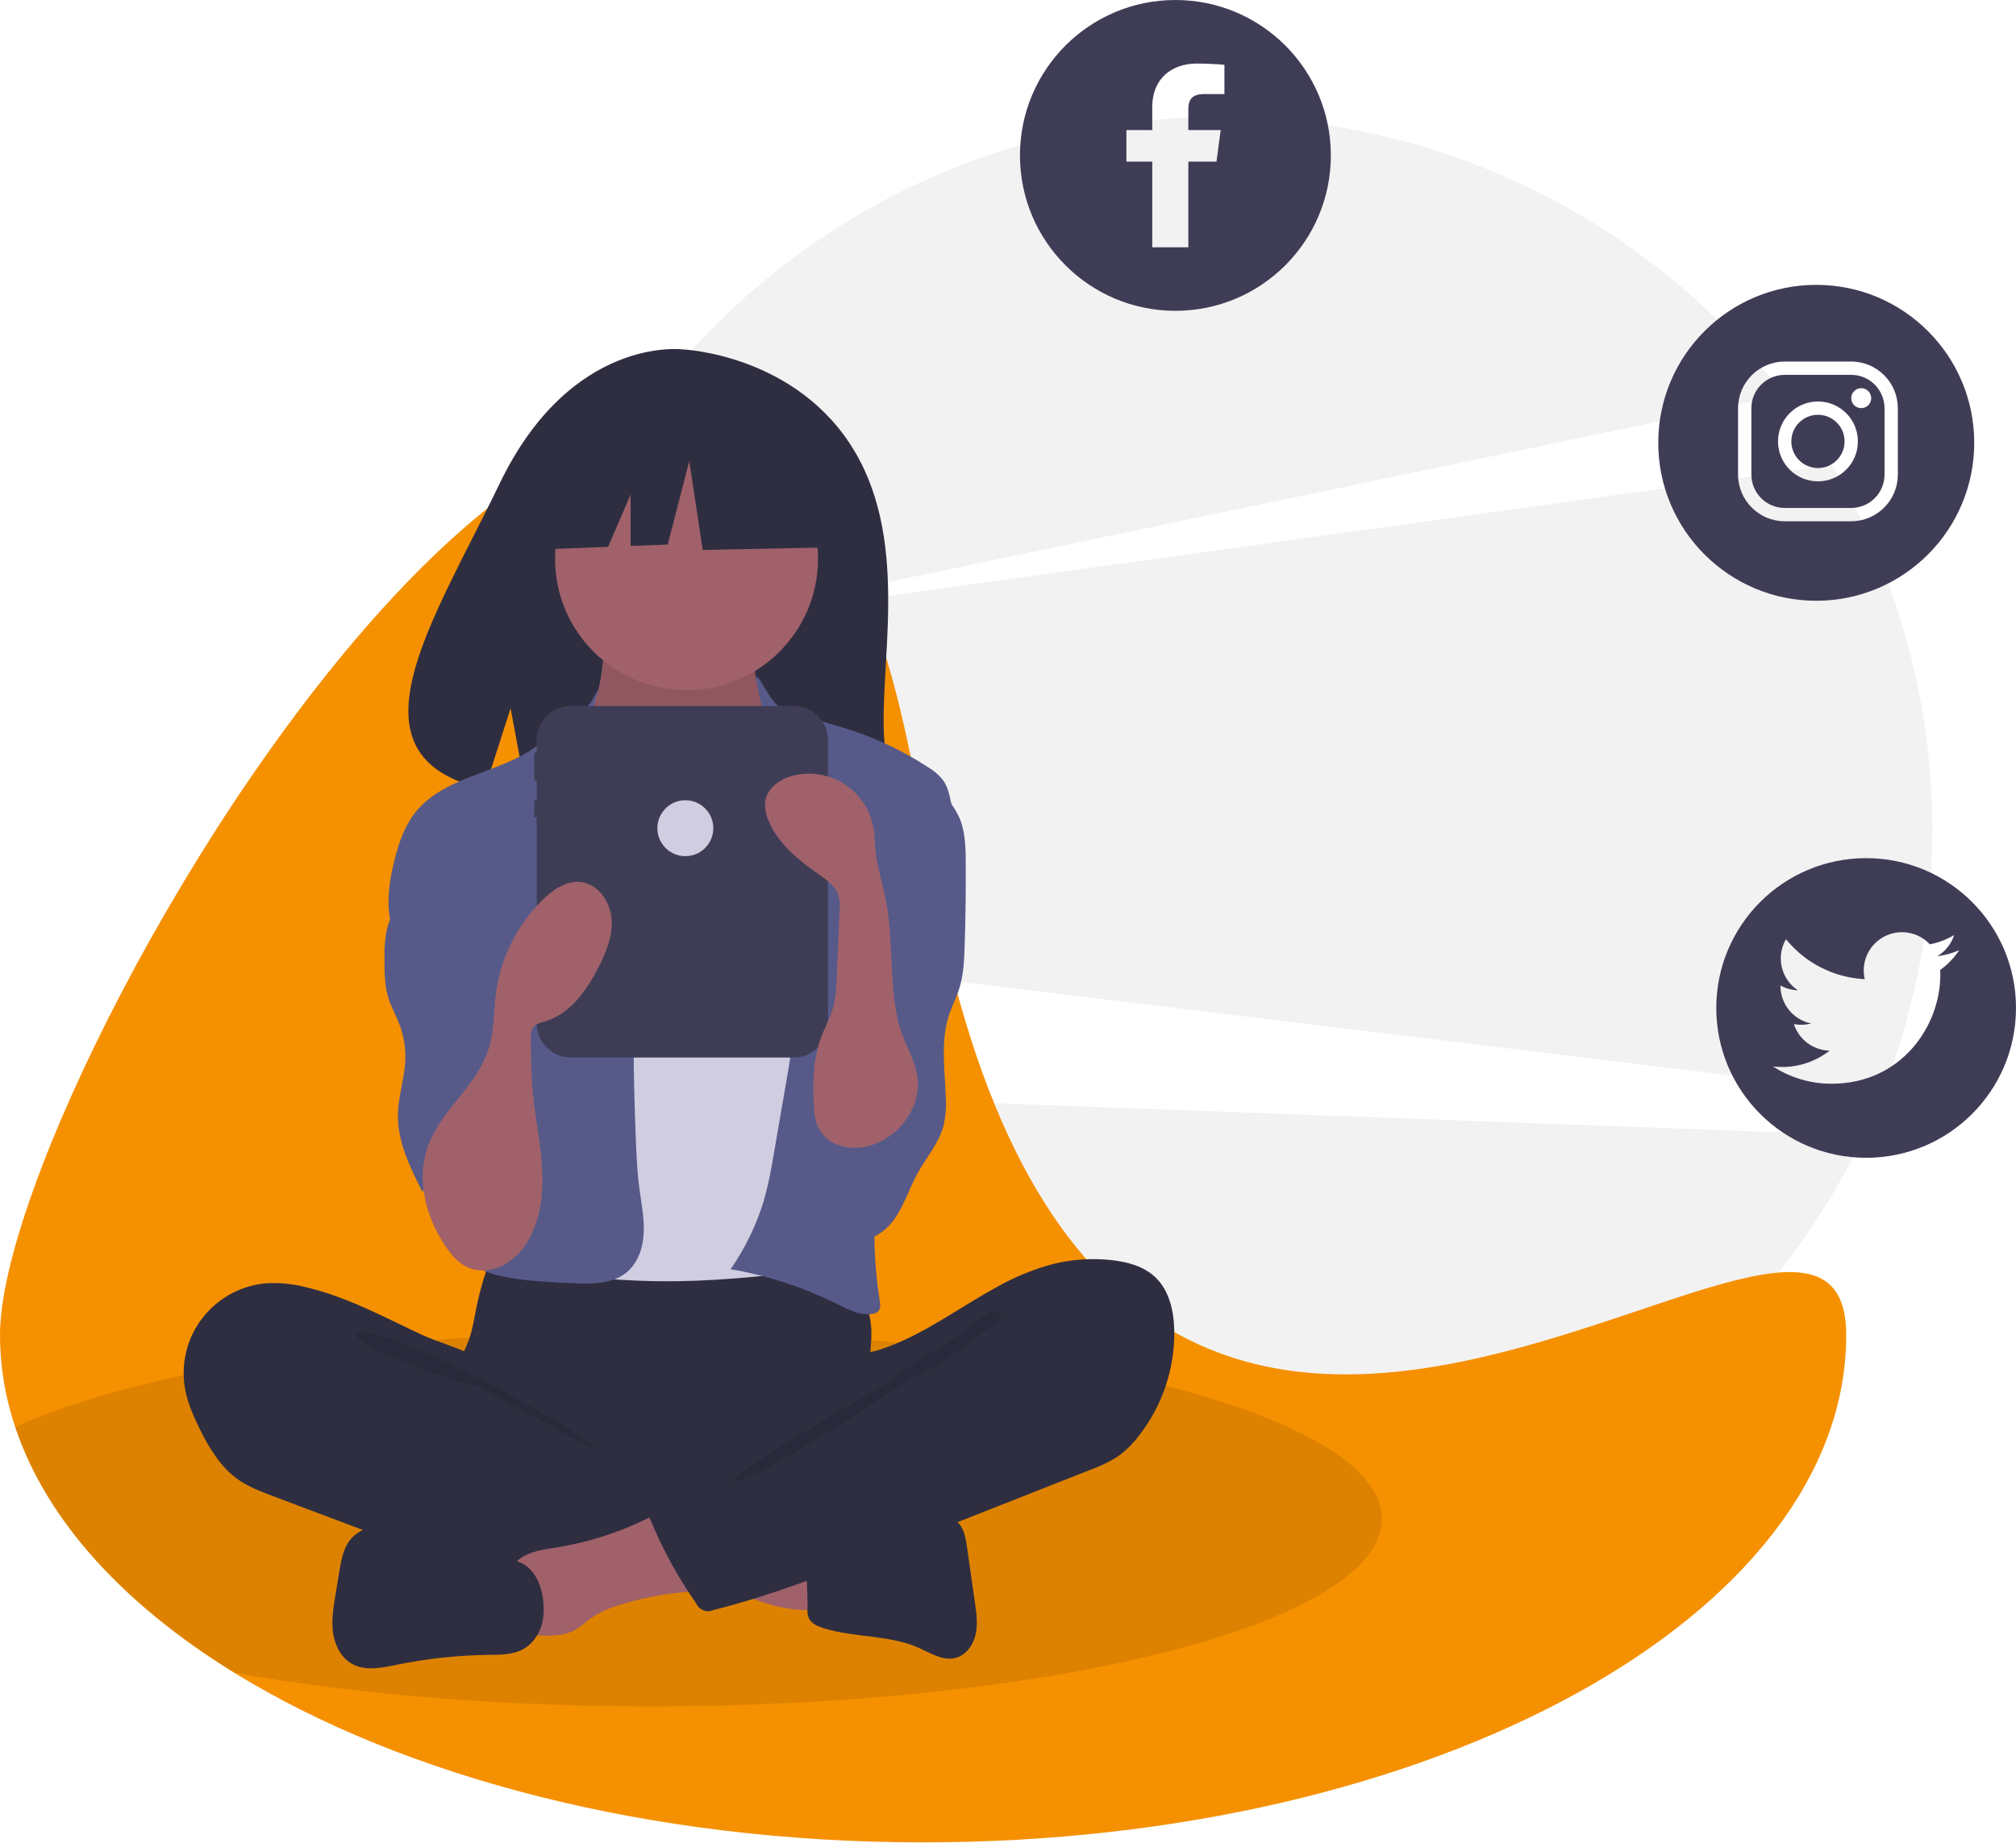
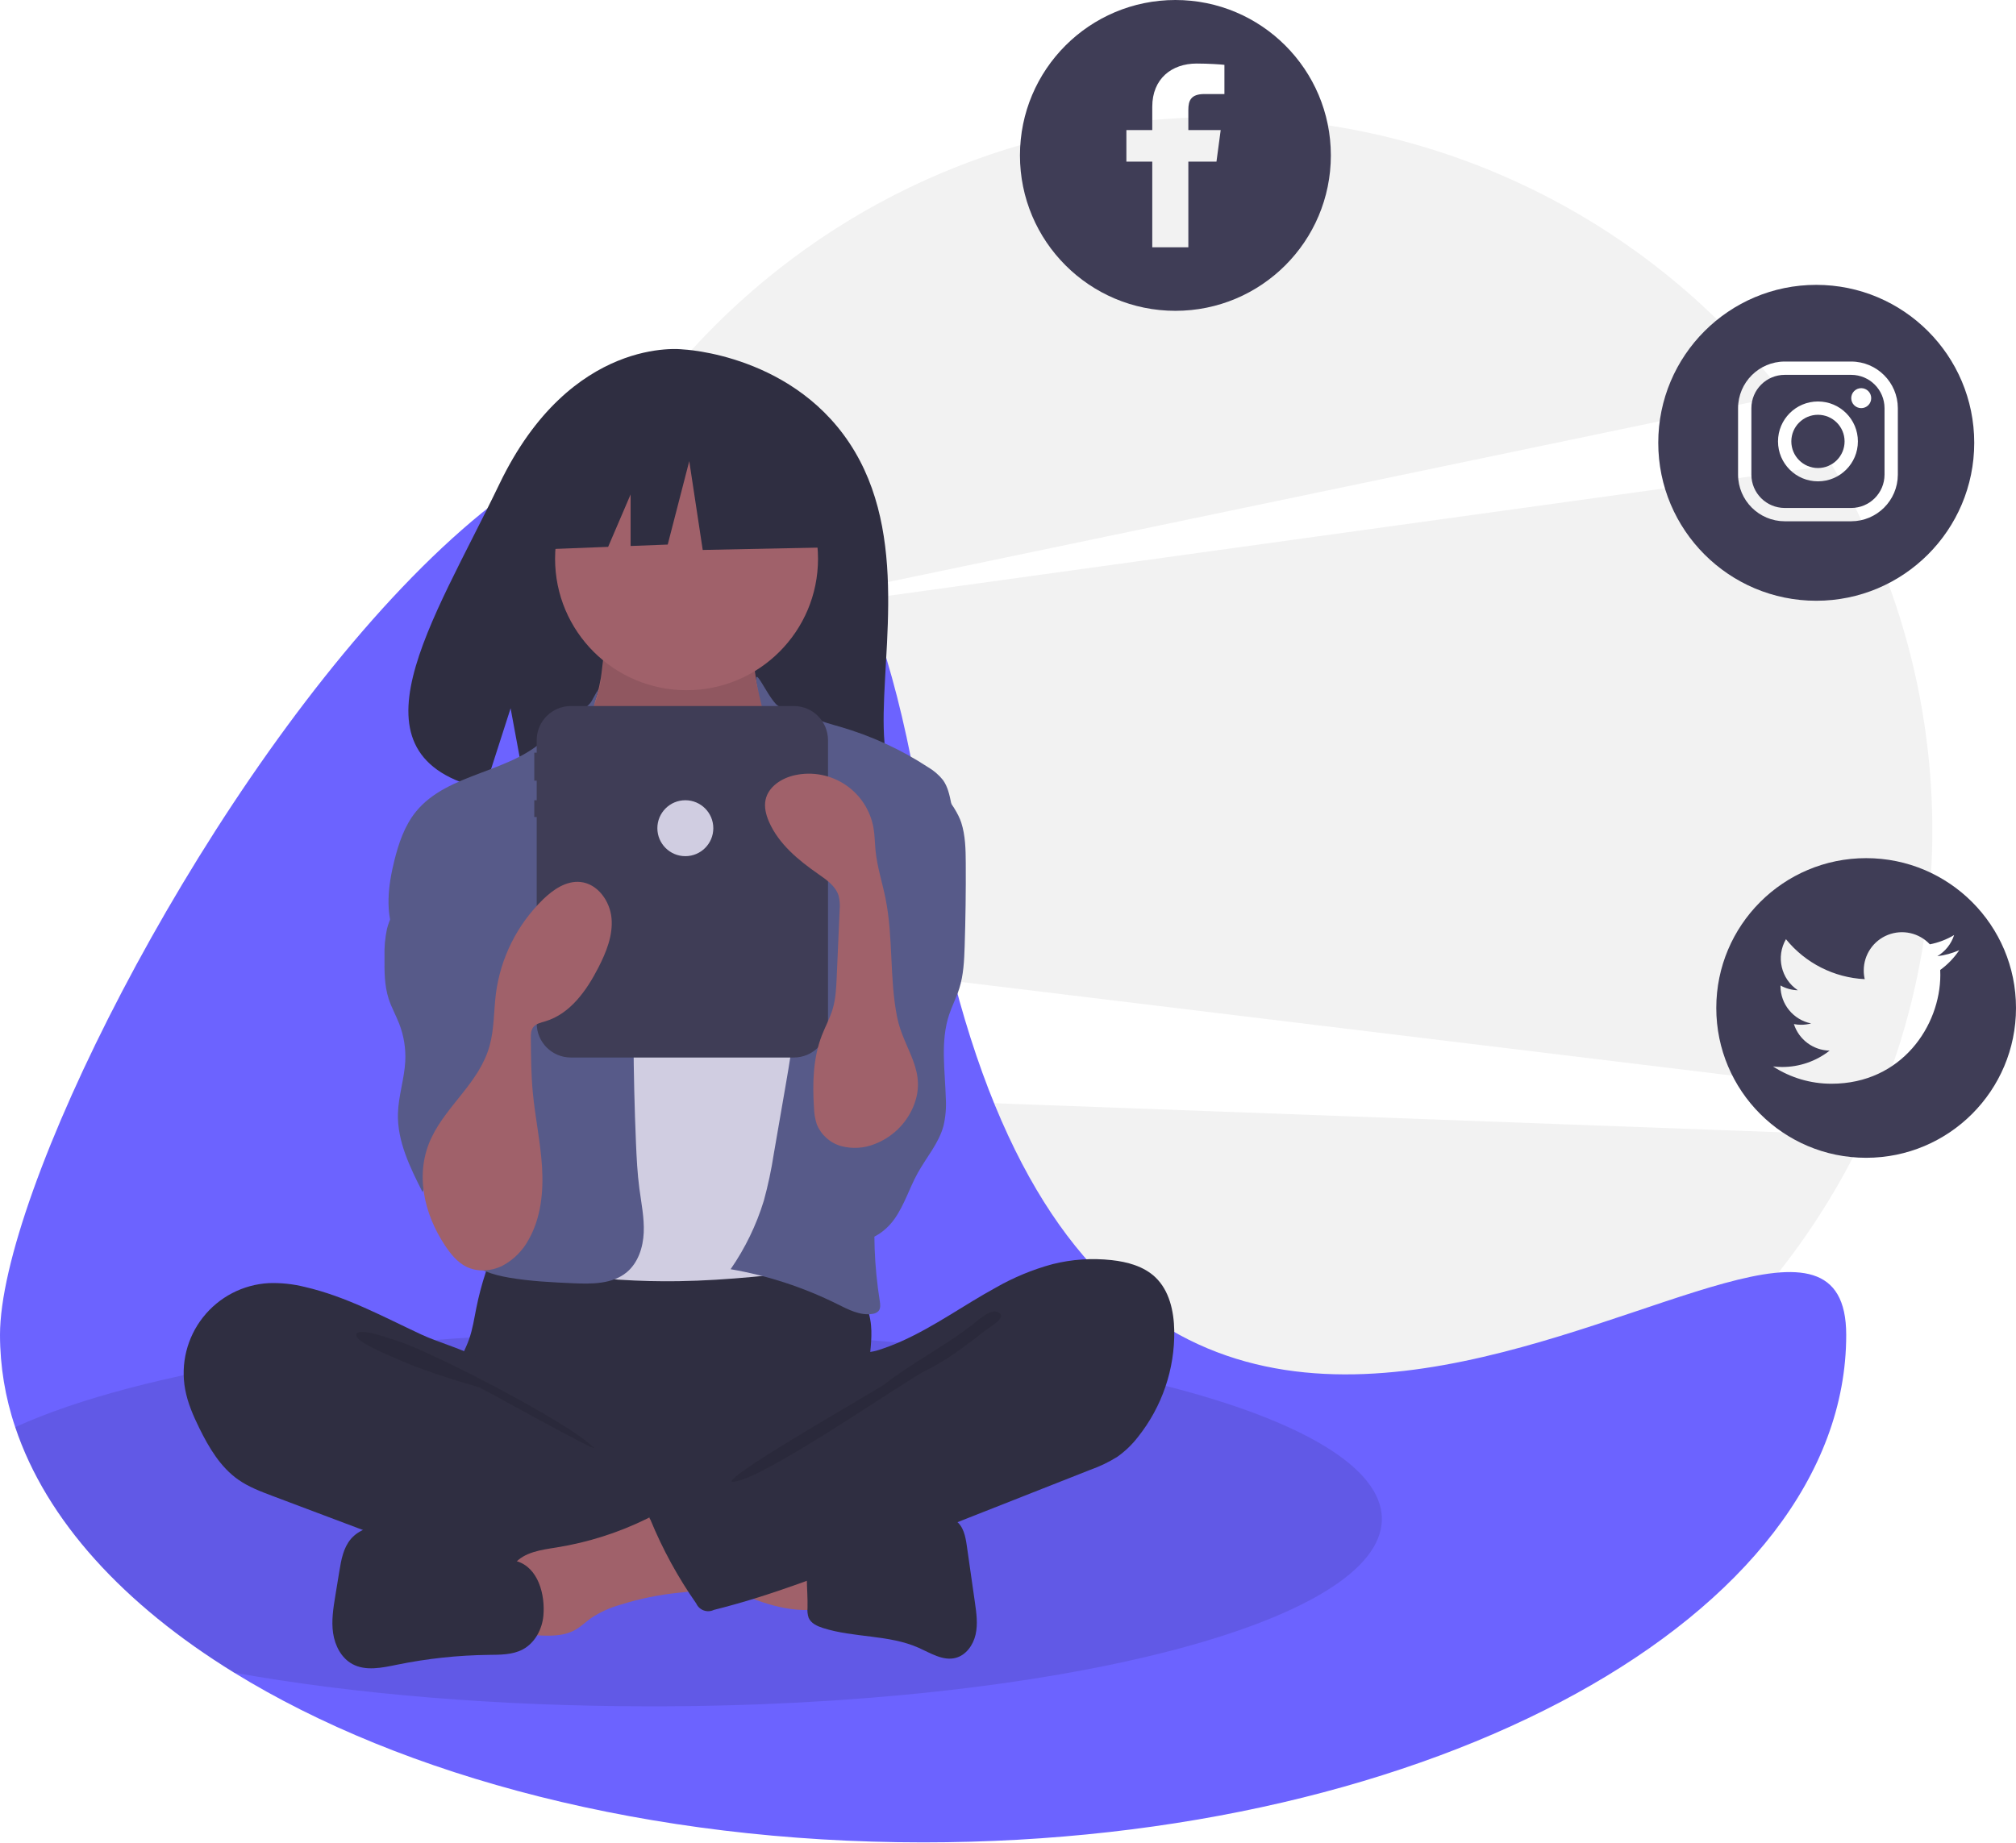
<svg xmlns="http://www.w3.org/2000/svg" id="b4f7138d-771a-4302-9114-b1a94238dcbb" data-name="Layer 1" width="842.984" height="770.564" viewBox="0 0 842.984 770.564">
  <path d="M965.457,522.184a298.783,298.783,0,0,0-20.94-262.906L467.171,325.372l457.451-95.336a297.756,297.756,0,0,0-236.381-116.377c-164.729,0-298.268,133.539-298.268,298.268a300.827,300.827,0,0,0,2.776,40.702Z" transform="translate(-178.5078 -64.71816)" fill="#f2f2f2" />
  <path d="M409.909,519.317C453.021,630.98,561.372,710.197,688.24,710.197c119.048,0,221.791-69.753,269.628-170.611Z" transform="translate(-178.5078 -64.71816)" fill="#f2f2f2" />
-   <path d="M950.497,623.055c0,117.214-172.82,212.227-385.994,212.227-114.523,0-217.397-27.417-288.08-70.976-46.12-28.412-78.544-63.701-91.551-102.698a120.875,120.875,0,0,1-6.363-38.553c0-117.202,319.872-645.886,385.994-212.215S950.497,505.853,950.497,623.055Z" transform="translate(-178.5078 -64.71816)" fill="#f59000" />
+   <path d="M950.497,623.055c0,117.214-172.82,212.227-385.994,212.227-114.523,0-217.397-27.417-288.08-70.976-46.12-28.412-78.544-63.701-91.551-102.698a120.875,120.875,0,0,1-6.363-38.553c0-117.202,319.872-645.886,385.994-212.215S950.497,505.853,950.497,623.055Z" transform="translate(-178.5078 -64.71816)" fill="#6c63ff" />
  <path d="M756.33,700.02c0,43.278-136.677,78.369-305.286,78.369-64.941,0-125.144-5.205-174.622-14.083-46.12-28.412-78.544-63.701-91.551-102.698C237.214,637.758,336.801,621.651,451.043,621.651,619.653,621.651,756.33,656.742,756.33,700.02Z" transform="translate(-178.5078 -64.71816)" opacity="0.1" />
  <path d="M535.965,253.633c-24.194-40.881-72.061-42.786-72.061-42.786s-46.643-5.965-76.565,56.297c-27.889,58.033-66.38,114.066-6.197,127.651L392.014,360.961l6.732,36.354a235.477,235.477,0,0,0,25.75.44c64.451-2.081,125.831.609,123.855-22.519C545.724,344.491,559.245,292.969,535.965,253.633Z" transform="translate(-178.5078 -64.71816)" fill="#2f2e41" />
  <path d="M377.707,611.647c-.897,4.462-1.561,8.998-3.086,13.286-1.514,4.257-3.851,8.194-5.236,12.496-4.413,13.71,1.705,28.997,11.474,39.579a64.586,64.586,0,0,0,31.489,18.698c8.814,2.217,17.978,2.536,27.061,2.844,25.151.853,50.95,1.616,74.782-6.467a129.929,129.929,0,0,0,21.726-9.87,16.266,16.266,0,0,0,5.638-4.439c1.818-2.588,2.05-5.944,2.034-9.106-.053-10.662-2.215-21.27-1.702-31.92.284-5.899,1.388-11.794.845-17.674-1.232-13.337-11.823-25.274-24.919-28.086-6.761-1.452-13.773-.661-20.656.001a526.665,526.665,0,0,1-53.758,2.404c-18.339-.117-36.564-2.916-54.812-3.209-5.396-.086-5.287,1.577-7.005,6.8A127.222,127.222,0,0,0,377.707,611.647Z" transform="translate(-178.5078 -64.71816)" fill="#2f2e41" />
  <path d="M429.751,348.369c-.881,4.614-1.834,9.398-4.607,13.19-3.19,4.363-8.392,6.856-11.825,11.031-5.166,6.285-5.463,15.129-5.484,23.265-.02,7.495.133,15.489,4.312,21.71,2.713,4.038,6.84,6.868,10.874,9.587,15.674,10.563,32.611,21.315,51.509,21.664,7.83.144,16.226-1.878,21.378-7.776a32.098,32.098,0,0,0,5.176-9.234,122.624,122.624,0,0,0,8.68-37.33c.43-6.032.389-12.24-1.652-17.932-2.296-6.401-6.938-11.667-10.006-17.736a39.485,39.485,0,0,1-3.8-23.365,2.522,2.522,0,0,0-.133-1.693,2.466,2.466,0,0,0-2.033-.824l-37.471-2.698a81.542,81.542,0,0,1-10.404-1.19c-2.02-.411-7.355-3.28-9.281-2.517C431.418,327.933,430.482,344.542,429.751,348.369Z" transform="translate(-178.5078 -64.71816)" fill="#a0616a" />
  <path d="M429.751,349.539c-.881,4.614-1.834,9.398-4.607,13.19-3.19,4.363-8.392,6.856-11.825,11.031-5.166,6.285-5.463,15.129-5.484,23.265-.02,7.495.133,15.489,4.312,21.71,2.713,4.038,6.84,6.868,10.874,9.587,15.674,10.563,32.611,21.315,51.509,21.664,7.83.144,16.226-1.878,21.378-7.776a32.098,32.098,0,0,0,5.176-9.234,122.624,122.624,0,0,0,8.68-37.33c.43-6.032.389-12.24-1.652-17.932-2.296-6.401-6.938-11.667-10.006-17.736a39.485,39.485,0,0,1-3.8-23.365,2.522,2.522,0,0,0-.133-1.693,2.466,2.466,0,0,0-2.033-.824l-37.471-2.698a81.542,81.542,0,0,1-10.404-1.19c-2.02-.411-7.355-3.28-9.281-2.517C431.418,329.102,430.482,345.712,429.751,349.539Z" transform="translate(-178.5078 -64.71816)" opacity="0.1" />
  <circle cx="287.078" cy="233.701" r="54.975" fill="#a0616a" />
  <path d="M437.462,421.549c2.865,2.995,5.901,5.96,9.656,7.716,3.735,1.746,7.942,2.181,12.063,2.297,9.91.279,20.653-1.537,27.546-8.661,8.886-9.184,8.594-23.996,15.559-34.71a7.732,7.732,0,0,1,2.244-2.455,7.276,7.276,0,0,1,3.818-.878c8.797-.082,16.46,5.623,23.376,11.061,3.098,2.436,6.273,4.959,8.228,8.382a28.409,28.409,0,0,1,2.775,8.497c3.432,16.753,4.543,33.883,5.647,50.949.609,9.426,1.219,18.861,1.174,28.307-.149,31.12-7.382,61.719-14.575,91.997-.927,3.901-2.195,8.262-5.743,10.131a14.161,14.161,0,0,1-5.011,1.223c-20.602,2.42-41.247,4.842-61.988,5.161q-12.141.187-24.272-.588a13.075,13.075,0,0,1-4.089-.713,11.53,11.53,0,0,1-4.458-3.785c-11.219-14.138-11.881-33.683-11.81-51.731q.263-66.189,4.73-132.273c.246-3.636.3-8.053-2.321-10.913C424.728,408.114,431.29,415.099,437.462,421.549Z" transform="translate(-178.5078 -64.71816)" fill="#d0cde1" />
  <path d="M425.817,358.072c-1.857,3.361-15.546,11.707-18.189,14.493-14.766,15.564-41.715,14.98-55.22,31.65-4.751,5.865-7.22,13.235-9.035,20.561-2.568,10.362-3.939,21.663.363,31.434,4.139,9.401,12.852,15.901,18.767,24.299,6.495,9.221,9.416,20.417,12.214,31.343,2.066,8.067,4.15,16.335,3.345,24.623-.915,9.424-5.475,18.054-8.168,27.131S366.737,583.496,372.963,590.63c4.574,5.241,11.748,7.319,18.606,8.488,8.753,1.492,17.648,1.917,26.519,2.309,7.839.346,16.48.414,22.506-4.612,4.755-3.965,6.822-10.4,7.089-16.585s-1.019-12.316-1.826-18.455c-.836-6.364-1.157-12.783-1.425-19.195q-1.808-43.159-.494-86.373c.183-5.995.404-12.063-.874-17.923-1.681-7.707-5.846-14.594-9.322-21.675-6.898-14.055-10.161-27.708-9.094-43.33C425.7,357.859,432.424,346.112,425.817,358.072Z" transform="translate(-178.5078 -64.71816)" fill="#575a89" />
  <path d="M503.016,359.242c2.828,2.907,12.438,3.865,16.036,5.737,3.305,1.72,6.962,2.618,10.541,3.65A136.852,136.852,0,0,1,566.625,385.625a22.474,22.474,0,0,1,6.193,5.349c2.013,2.8,2.743,6.294,3.426,9.674,1.762,8.726,3.532,17.557,3.136,26.45-.42,9.44-3.264,18.583-6.085,27.601l-10.54,33.698c-7.868,25.153-15.785,50.553-17.999,76.815A180.689,180.689,0,0,0,546.377,608.84c.232,1.45.426,3.112-.532,4.226a4.162,4.162,0,0,1-2.581,1.188c-5.087.795-10.01-1.798-14.62-4.094a161.896,161.896,0,0,0-44.629-14.603,103.754,103.754,0,0,0,13.862-28.575,172.939,172.939,0,0,0,4.188-19.652l4.903-28.359c1.798-10.399,3.599-20.825,4.206-31.36a39.259,39.259,0,0,0-.682-11.813c-.939-3.744-2.806-7.175-4.478-10.654-8.081-16.809-11.872-35.991-8.693-54.368,1.391-8.043,4.095-16.096,2.968-24.18-1.084-7.772.043-13.813-1.952-21.504C490.149,333.509,497.695,353.774,503.016,359.242Z" transform="translate(-178.5078 -64.71816)" fill="#575a89" />
  <path d="M352.269,430.792c-3.684,7.645-9.843,14.157-11.939,22.38a48.895,48.895,0,0,0-1.041,11.697c-.05,5.918-.082,11.956,1.735,17.589,1.17,3.626,3.073,6.97,4.445,10.525a38.165,38.165,0,0,1,2.5,15.594c-.37,7.364-2.872,14.512-3.067,21.882-.307,11.591,5.054,22.487,10.285,32.835a24.138,24.138,0,0,1,35.085-11.487c1.38-1.274,1.527-3.367,1.581-5.245q.58-20.171,1.119-40.342c.566-20.798,1.106-41.874-3.679-62.122-2.16-9.142-5.521-18.249-11.683-25.34-3.244-3.734-14.259-13.568-19.584-9.386-2.395,1.881-1.835,7.001-2.215,9.594A40.703,40.703,0,0,1,352.269,430.792Z" transform="translate(-178.5078 -64.71816)" fill="#575a89" />
  <path d="M580.456,408.761c1.742,5.426,1.847,11.223,1.881,16.922q.106,17.437-.462,34.869c-.194,5.949-.461,11.981-2.265,17.654-1.19,3.741-3.026,7.249-4.254,10.978-3.682,11.174-1.67,23.293-1.355,35.054a39.83,39.83,0,0,1-.965,11.339c-1.943,7.291-7.165,13.182-10.81,19.789-3.462,6.274-5.55,13.307-9.685,19.16s-11.291,10.491-18.228,8.694c-5.256-1.361-8.991-6.014-11.574-10.789a52.921,52.921,0,0,1-5.472-34.328c2.594-14.274,10.978-26.937,14.002-41.127,4.152-19.485-2.159-39.592-1.971-59.514a28.768,28.768,0,0,1,1.254-9.225c1.586-4.551,4.993-8.184,8.14-11.834a149.412,149.412,0,0,0,10.94-14.357c2.253-3.36,5.313-12.002,9.307-12.72C567.857,387.721,578.244,401.872,580.456,408.761Z" transform="translate(-178.5078 -64.71816)" fill="#575a89" />
  <path d="M305.995,602.981a54.263,54.263,0,0,0-15.094-1.605,37.673,37.673,0,0,0-34.976,44.411c1.05,5.725,3.408,11.123,5.981,16.344,4.003,8.124,8.804,16.229,16.215,21.435,4.335,3.045,9.352,4.944,14.31,6.812l39.031,14.704c5.742,2.163,11.485,4.326,17.283,6.332a338.06,338.06,0,0,0,90.273,17.946c9.372.558,18.886.713,28.029-1.42,2.17-.506,4.484-1.261,5.74-3.101a9.831,9.831,0,0,0,1.283-4.236l2.402-16.814c.338-2.367.664-4.859-.204-7.088-1.1-2.826-3.858-4.603-6.488-6.114C444.119,675.85,414.158,667.719,392.56,647.492c-5.085-4.762-9.34-12.31-15.517-15.544-7.005-3.668-15.256-5.761-22.497-9.142C338.716,615.416,323.152,606.925,305.995,602.981Z" transform="translate(-178.5078 -64.71816)" fill="#2f2e41" />
  <path d="M344.962,625.649c13.796,4.323,72.041,34.272,82.025,44.728-1.338.482-46.742-24.963-48.104-25.372-12.384-3.717-24.837-7.458-36.597-12.897-2.366-1.094-15.37-6.237-14.781-9.223C328.168,619.517,342.513,624.881,344.962,625.649Z" transform="translate(-178.5078 -64.71816)" opacity="0.1" />
  <path d="M517.072,738.081a3.241,3.241,0,0,0,2.187-.644,3.378,3.378,0,0,0,.684-2.517q-.032-11.453-.064-22.906c-6.587-3.138-13.955-4.144-21.187-5.111l-33.744-4.51c.775.104-5.276,14.534-4.348,16.46,1.635,3.395,14.133,6.405,17.66,8.008C490.521,732.434,503.262,738.561,517.072,738.081Z" transform="translate(-178.5078 -64.71816)" fill="#a0616a" />
  <path d="M411.202,711.935c-6.371,1.015-13.482,1.912-17.608,6.871-5.232,6.289-3.005,15.665-.509,23.456a10.1,10.1,0,0,0,2.17,4.268c1.703,1.68,4.314,1.927,6.702,2.078,5.81.368,11.994.656,17.07-2.194,2.404-1.35,4.391-3.322,6.631-4.929a42.516,42.516,0,0,1,12.192-5.574,123.286,123.286,0,0,1,24.473-5.044c3.256-.332,6.578-.546,9.641-1.699s5.9-3.442,6.79-6.592c1.176-4.163-1.243-8.407-3.564-12.057-2.89-4.548-5.953-9.336-10.262-12.684-6.287-4.884-9.398-1.135-15.731,1.991A133.469,133.469,0,0,1,411.202,711.935Z" transform="translate(-178.5078 -64.71816)" fill="#a0616a" />
  <path d="M394.552,717.674l-40.454-11.957c-4.92-1.454-9.924-2.921-15.054-2.917s-10.498,1.686-13.825,5.591c-3.137,3.682-4.035,8.714-4.817,13.487l-1.673,10.211c-.85,5.189-1.702,10.478-.937,15.68s3.421,10.399,8.037,12.918c5.598,3.054,12.459,1.562,18.707.285a203.666,203.666,0,0,1,38.336-4.111c4.842-.058,9.921.003,14.2-2.265,5.086-2.696,8.129-8.395,8.652-14.128C406.519,731.744,403.612,720.351,394.552,717.674Z" transform="translate(-178.5078 -64.71816)" fill="#2f2e41" />
  <path d="M532.974,707.254c5.244-.919,9.873-3.9,14.898-5.659,7.073-2.476,14.738-2.476,22.232-2.449,2.751.01,5.681.072,7.971,1.596,3.301,2.198,4.147,6.596,4.708,10.521q1.693,11.843,3.387,23.686c.637,4.455,1.27,9.029.277,13.419s-3.985,8.621-8.341,9.753c-5.29,1.375-10.476-2.004-15.471-4.224-12.484-5.548-26.996-4.13-40.012-8.277-2.416-.77-5.003-1.946-5.988-4.282a9.743,9.743,0,0,1-.466-4.093c.223-7.613-1.383-18.009.909-25.285C519.139,705.416,527.12,707.254,532.974,707.254Z" transform="translate(-178.5078 -64.71816)" fill="#2f2e41" />
  <path d="M618.584,593.448a70.25,70.25,0,0,1,24.747-1.691c6.616.729,13.432,2.57,18.262,7.149,5.879,5.573,7.768,14.193,7.926,22.293A69.647,69.647,0,0,1,654.381,665.678a40.359,40.359,0,0,1-8.655,8.331,56.966,56.966,0,0,1-11.26,5.426l-87.408,34.476c-22.995,9.07-46.071,18.166-70.056,24.145a5.46,5.46,0,0,1-7.347-2.664,181.089,181.089,0,0,1-19.157-35.044,2.361,2.361,0,0,1,1.044-3.723l61.824-35.522c4.428-2.544,8.906-5.126,12.583-8.67a31.24,31.24,0,0,0,6.46-8.994c1.282-2.677,1.401-8.993,3.038-10.972,1.603-1.937,7.085-2.092,9.617-2.854a87.265,87.265,0,0,0,10.47-3.958c13.83-6.187,26.145-15.176,39.402-22.42A101.1,101.1,0,0,1,618.584,593.448Z" transform="translate(-178.5078 -64.71816)" fill="#2f2e41" />
  <path d="M583.535,619.976c-10.622,7.978-24.375,15.311-34.902,23.499-3.593,2.794-63.486,36.467-64.332,40.939,9.821,1.655,72.383-42.112,81.334-46.479s16.886-10.526,24.749-16.639c2.004-1.558,10.496-6.241,4.743-7.982C591.887,612.332,585.927,618.381,583.535,619.976Z" transform="translate(-178.5078 -64.71816)" opacity="0.1" />
  <path d="M510.45,360.015H417.213a14.283,14.283,0,0,0-14.283,14.283v5.23h-1.013v11.697h1.013v8.188h-1.013v7.018h1.013V492.736a14.283,14.283,0,0,0,14.283,14.283h93.238A14.283,14.283,0,0,0,524.733,492.736V374.297A14.283,14.283,0,0,0,510.45,360.015Z" transform="translate(-178.5078 -64.71816)" fill="#3f3d56" />
  <polygon points="346.761 184.974 299.471 160.203 234.166 170.337 220.655 230.012 254.289 228.718 263.685 206.794 263.685 228.357 279.204 227.76 288.212 192.856 293.841 230.012 349.013 228.886 346.761 184.974" fill="#2f2e41" />
  <path d="M364.641,585.719c2.336,3.488,5.074,6.9,8.827,8.782,4.69,2.351,10.478,1.932,15.174-.407a26.71,26.71,0,0,0,10.951-10.979c5.139-9.076,6.204-19.935,5.563-30.345s-2.864-20.661-3.848-31.044c-.715-7.548-.773-15.141-.831-22.722-.012-1.593.014-3.31.955-4.595,1.138-1.555,3.223-1.983,5.07-2.532,10.373-3.082,17.258-12.804,22.194-22.433,3.296-6.43,6.162-13.458,5.526-20.656s-5.809-14.448-12.997-15.182c-5.926-.605-11.398,3.159-15.672,7.307A67.204,67.204,0,0,0,385.875,480.236c-.938,7.318-.67,14.835-2.66,21.94-4.25,15.169-17.547,24.47-24.174,38.119C351.739,555.336,355.769,572.411,364.641,585.719Z" transform="translate(-178.5078 -64.71816)" fill="#a0616a" />
  <path d="M560.321,527.766A28.668,28.668,0,0,1,544.244,543.213a22.204,22.204,0,0,1-13.976.856,15.497,15.497,0,0,1-10.238-9.157,24.669,24.669,0,0,1-1.153-6.878c-.665-10.23-.408-20.771,3.308-30.325,1.433-3.685,3.366-7.18,4.497-10.968,1.29-4.321,1.496-8.881,1.693-13.386l1.221-27.911a18.165,18.165,0,0,0-.415-6.052c-1.218-4.039-4.993-6.663-8.456-9.072-8.364-5.817-16.629-12.604-20.682-21.951-1.24-2.86-2.059-6.039-1.429-9.092,1.143-5.542,6.736-9.13,12.264-10.339a27.433,27.433,0,0,1,32.889,22.107c.547,3.15.539,6.367.86,9.548.679,6.747,2.821,13.252,4.161,19.9,3.301,16.375,1.59,33.302,4.855,49.674C556.372,503.855,566.663,512.787,560.321,527.766Z" transform="translate(-178.5078 -64.71816)" fill="#a0616a" />
  <circle cx="286.572" cy="346.391" r="11.697" fill="#d0cde1" />
  <path d="M958.829,423.632a62.663,62.663,0,1,0,62.663,62.663A62.663,62.663,0,0,0,958.829,423.632Zm30.969,46.77c.033.677.05,1.37.05,2.063,0,21.141-16.074,45.517-45.5,45.517a44.661,44.661,0,0,1-24.458-7.229,32.387,32.387,0,0,0,3.812.231,32.035,32.035,0,0,0,19.854-6.849A16.004,16.004,0,0,1,928.619,493.029a15.074,15.074,0,0,0,3.004.297,16.086,16.086,0,0,0,4.208-.561,15.992,15.992,0,0,1-12.823-15.678v-.198a15.606,15.606,0,0,0,7.262,1.997,16.01,16.01,0,0,1-4.968-21.356,45.282,45.282,0,0,0,32.941,16.718,15.644,15.644,0,0,1-.413-3.647,15.973,15.973,0,0,1,27.643-10.925,31.749,31.749,0,0,0,10.15-3.878,16.035,16.035,0,0,1-7.031,8.846,32.303,32.303,0,0,0,9.176-2.525A32.526,32.526,0,0,1,989.798,470.403Z" transform="translate(-178.5078 -64.71816)" fill="#3f3d56" />
  <circle cx="760.172" cy="184.616" r="11.135" fill="#3f3d56" />
  <path d="M952.598,221.497H924.761a13.959,13.959,0,0,0-13.919,13.919v27.837A13.959,13.959,0,0,0,924.761,277.172h27.837a13.96,13.96,0,0,0,13.919-13.919V235.416a13.96,13.96,0,0,0-13.919-13.919Zm-13.919,44.54A16.702,16.702,0,1,1,955.382,249.335,16.707,16.707,0,0,1,938.68,266.037Zm18.094-30.621a4.176,4.176,0,1,1,4.176-4.176A4.165,4.165,0,0,1,956.774,235.416Z" transform="translate(-178.5078 -64.71816)" fill="#3f3d56" />
  <path d="M937.965,183.859a66.061,66.061,0,1,0,66.061,66.061A66.061,66.061,0,0,0,937.965,183.859Zm34.119,79.394a19.543,19.543,0,0,1-19.486,19.486H924.761a19.543,19.543,0,0,1-19.486-19.486V235.416A19.543,19.543,0,0,1,924.761,215.93h27.837a19.543,19.543,0,0,1,19.486,19.486Z" transform="translate(-178.5078 -64.71816)" fill="#3f3d56" />
  <path d="M670,64.718a65,65,0,1,0,65,65A65,65,0,0,0,670,64.718ZM690.495,104.049h-8.321c-5.681,0-6.765,2.687-6.765,6.647v8.415h13.53L687.172,132.311h-11.762v35.828H660.324V132.311H649.505V119.111H660.324v-9.759c0-11.691,8.109-18.056,18.551-18.056,4.997,0,10.371.377,11.62.542Z" transform="translate(-178.5078 -64.71816)" fill="#3f3d56" />
</svg>
